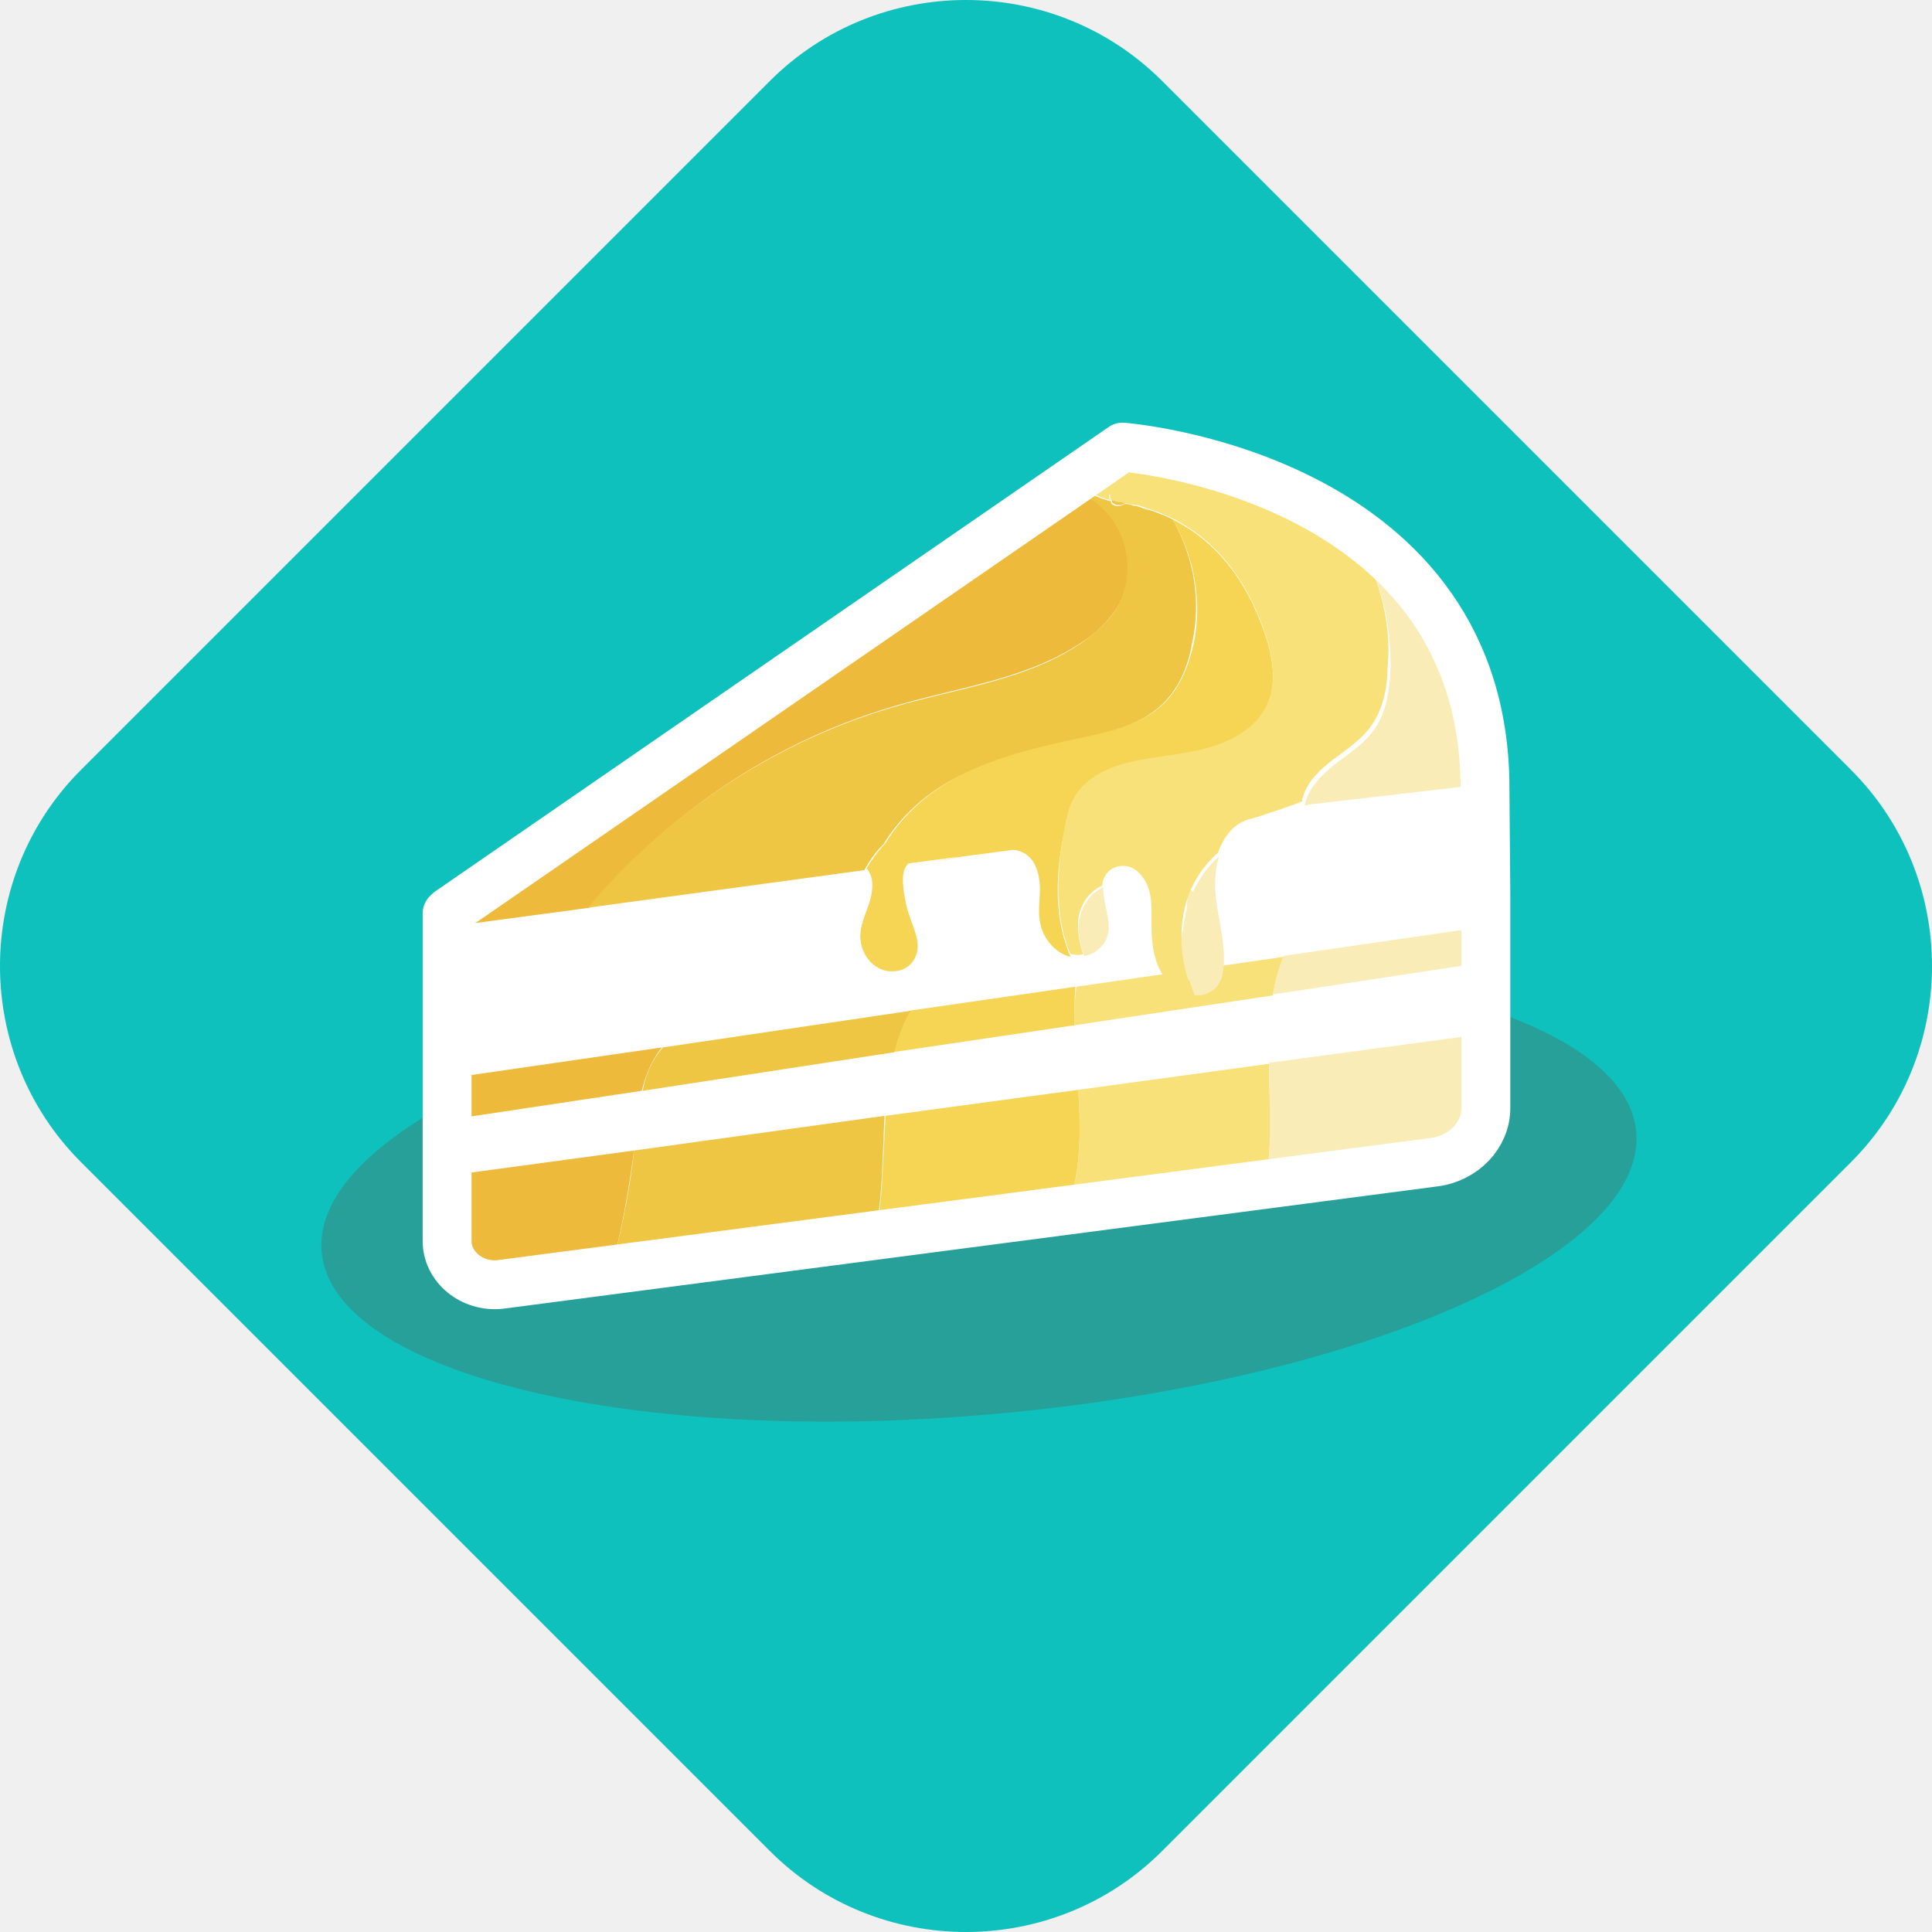
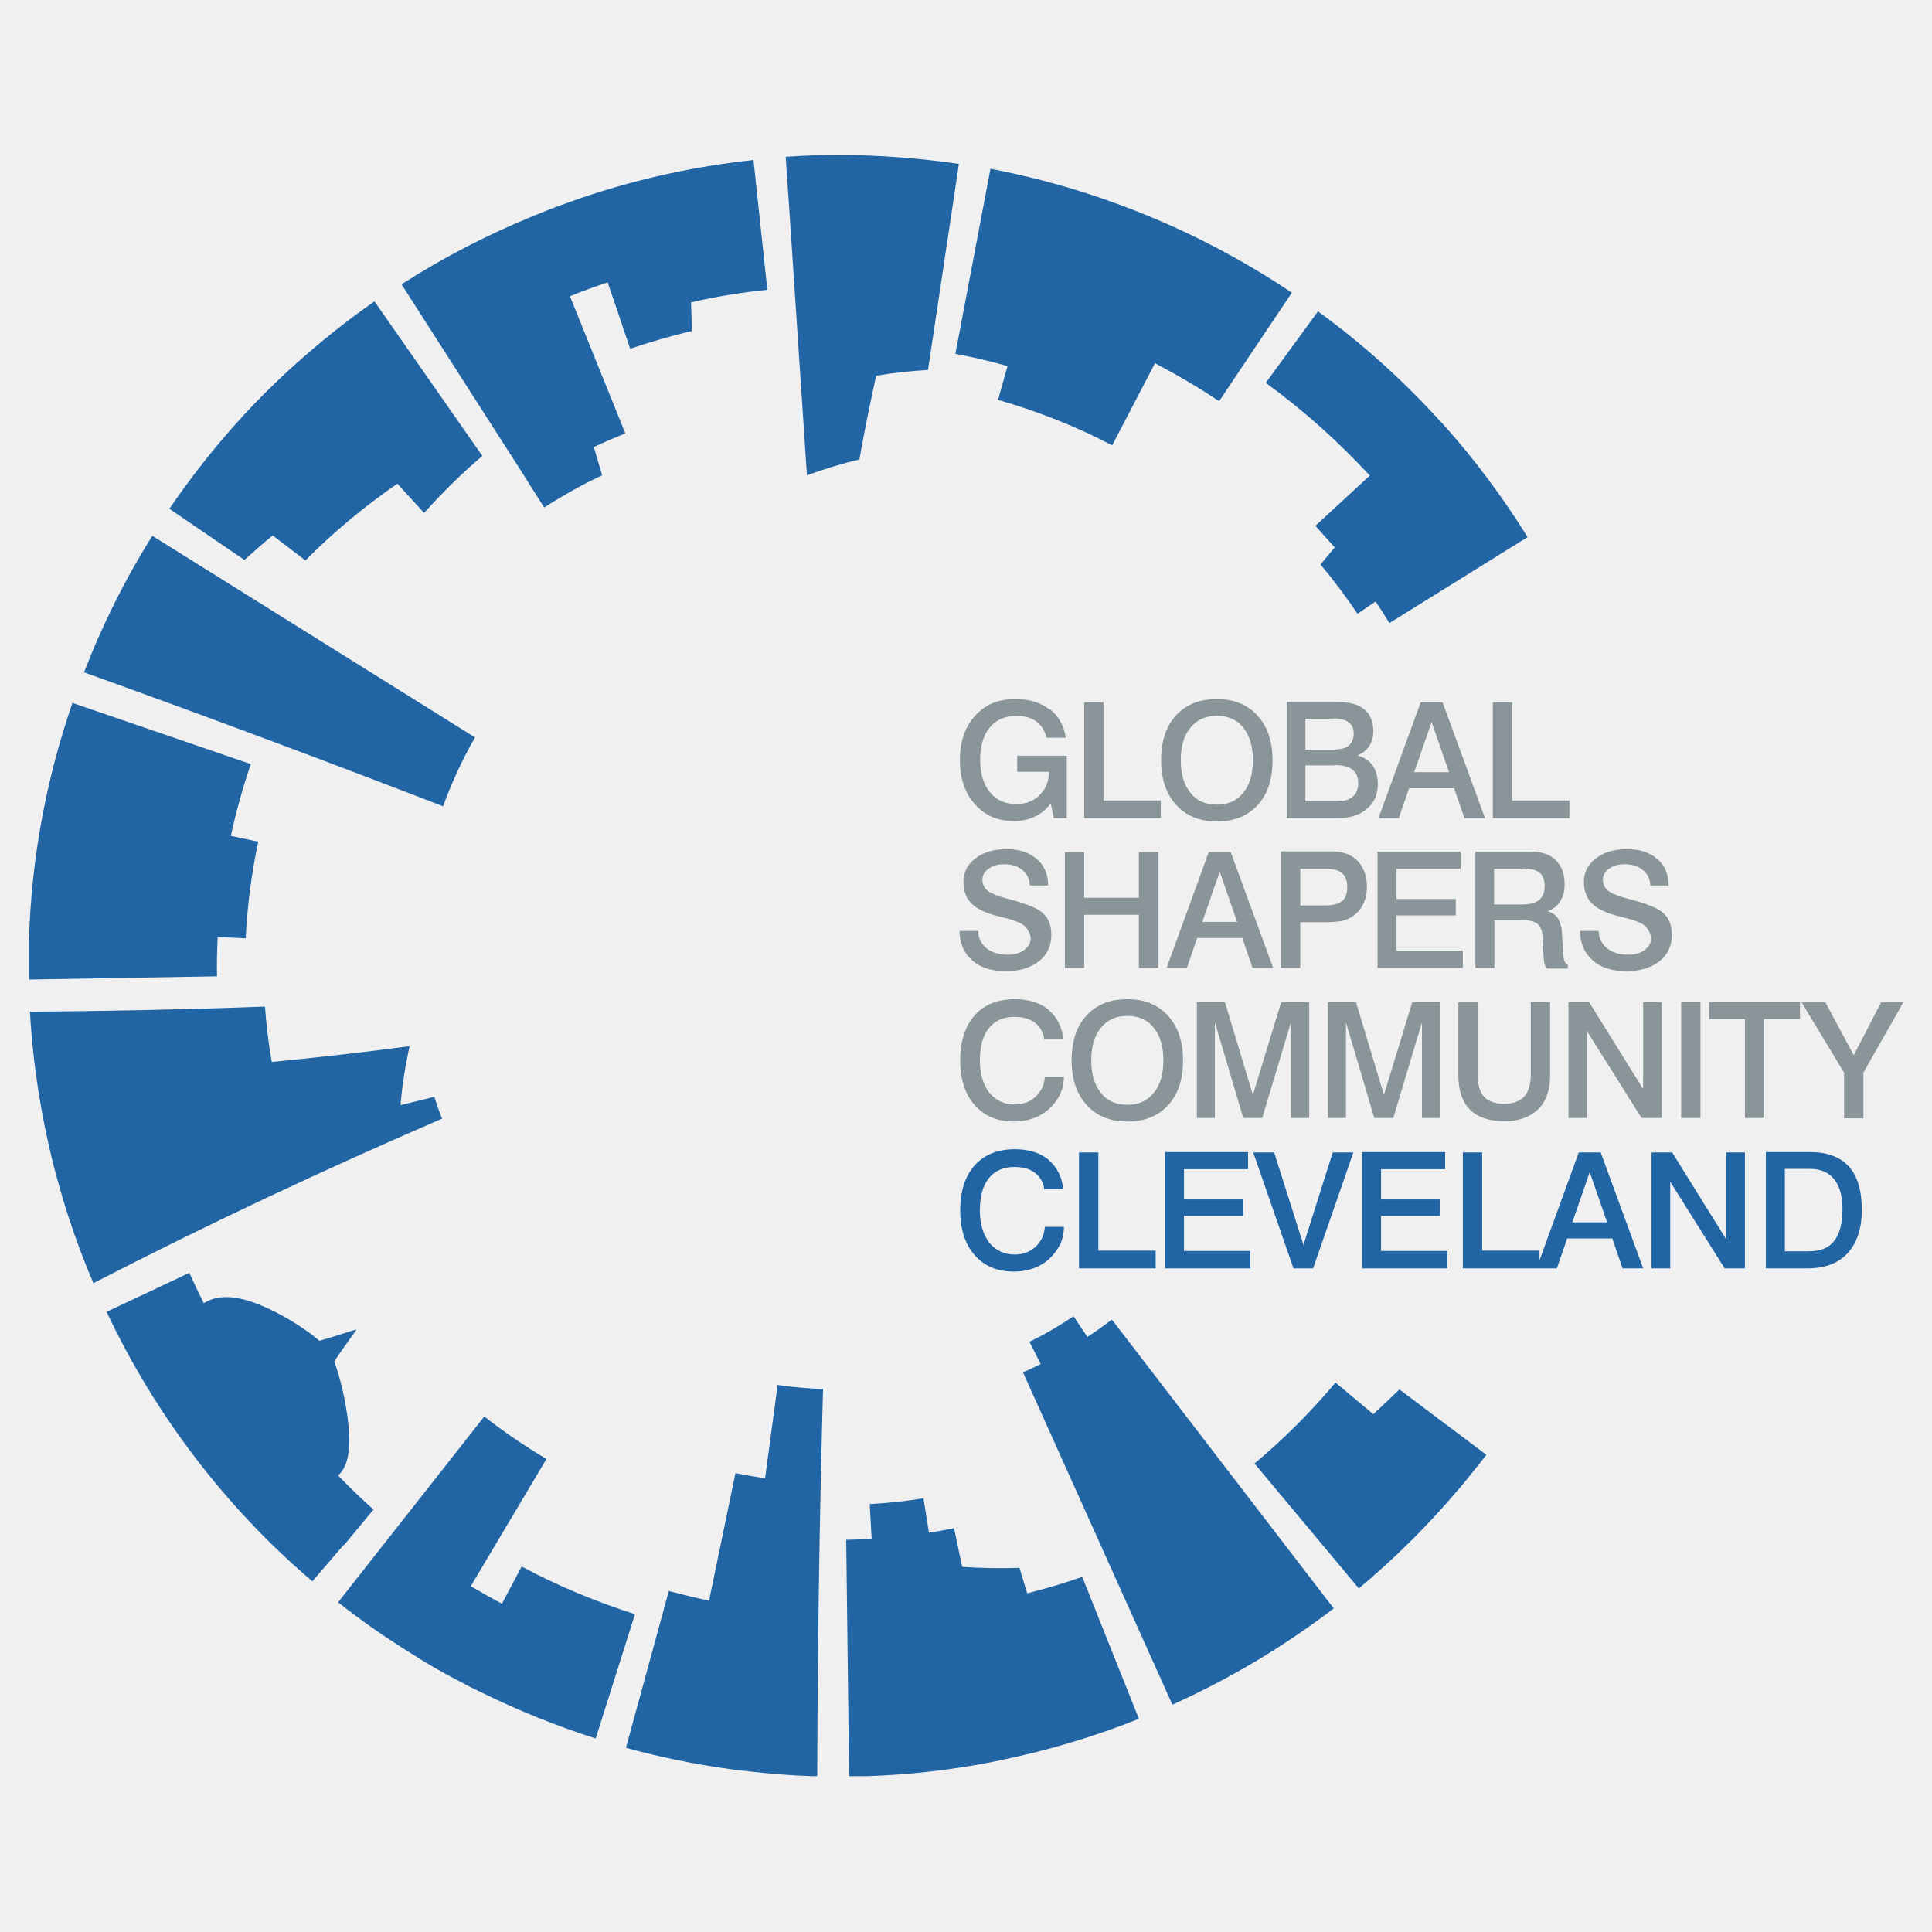
- <svg xmlns="http://www.w3.org/2000/svg" version="1.1" id="Layer_1" x="0px" y="0px" viewBox="0 0 200.5 200.5" enable-background="new 0 0 200.5 200.5" xml:space="preserve">
-   <path fill="#0EC1BC" d="M192.1,120.6l-71.5,71.5c-11.2,11.2-29.5,11.2-40.7,0L8.4,120.6c-11.2-11.2-11.2-29.5,0-40.7L79.9,8.4  c11.2-11.2,29.5-11.2,40.7,0l71.5,71.5C203.3,91.1,203.3,109.4,192.1,120.6z" />
-   <ellipse transform="matrix(0.9958 -9.115107e-02 9.115107e-02 0.9958 -10.8562 9.7731)" fill="#27A09A" cx="101.6" cy="123.7" rx="68.5" ry="23.1" />
-   <g>
-     <path fill="#FFFFFF" d="M153.4,80.8c-0.8-30.3-37.1-32.9-37.1-32.9L47.3,94l0,0l-0.2,0.2l0,1.8l0-1.8v11.2v7.4v3.9v5.3v4.8   c0,2.6,2.6,4.6,5.4,4.3l95.7-12.2c3-0.4,5.2-2.7,5.2-5.4v-4.7V102v-3.4v-6.4L153.4,80.8L153.4,80.8z" />
-     <g>
-       <path fill="#F9E17A" d="M131.7,110.4l-19.8,2.7c0.2,3.3,0.3,6.6-0.4,9.8c-0.1,0.3-0.1,0.5-0.2,0.8l20.3-2.9    c0.2-1.5,0.2-3.1,0.2-4.6C131.8,114.2,131.7,112.3,131.7,110.4z" />
-       <path fill="#F6D555" d="M111.9,113.1l-20,2.7c-0.2,3.6-0.3,7.2-0.7,10.7l20.1-2.8c0.1-0.3,0.1-0.5,0.2-0.8    C112.2,119.6,112.1,116.4,111.9,113.1z" />
-       <path fill="#EDBA3B" d="M47.3,121.9v5.3c0,2.9,2.5,5.1,5.4,4.7l11.1-1.6c0.9-3.6,1.5-7.2,2-10.9L47.3,121.9z" />
-       <path fill="#EFC643" d="M65.8,119.4c-0.4,3.7-1.1,7.3-2,10.9l27.3-3.8c0.5-3.5,0.5-7.1,0.7-10.7L65.8,119.4z" />
-       <path fill="#F9ECB7" d="M131.8,116.1c0,1.5,0,3.1-0.2,4.6l16.4-2.3c3-0.4,5.2-2.9,5.2-5.9v-5.1l-21.5,2.9    C131.7,112.3,131.8,114.2,131.8,116.1z" />
-       <path fill="#F9E17A" d="M111.5,106.4l20.6-3.1c0.2-1.4,0.6-2.7,1.1-4l-21.5,3.1C111.5,103.7,111.5,105,111.5,106.4z" />
-       <path fill="#F9ECB7" d="M132.1,103.2l21.1-3.2v-3.7l-20,2.9C132.7,100.5,132.3,101.9,132.1,103.2z" />
-       <path fill="#EDBA3B" d="M68.6,108.8c0,0,0.1-0.1,0.1-0.1l-21.4,3.1v4.3l19.3-2.9C67,111.6,67.6,110.1,68.6,108.8z" />
-       <path fill="#F6D555" d="M111.5,106.4c0-1.3,0-2.7,0.1-4l-17.3,2.5c-0.8,1.3-1.3,2.8-1.7,4.3L111.5,106.4z" />
-       <path fill="#EFC643" d="M66.7,113.2l26.1-4c0.4-1.5,0.9-3,1.7-4.3l-25.7,3.8c0,0-0.1,0.1-0.1,0.1C67.6,110.1,67,111.6,66.7,113.2z    " />
-       <g>
-         <path fill="none" d="M135.6,83.5l0.1,0C135.7,83.5,135.7,83.5,135.6,83.5z" />
-         <path fill="#F6D555" d="M135.7,83.5l-0.1,0C135.5,83.7,135.7,83.5,135.7,83.5z" />
-         <path fill="#F9ECB7" d="M123.4,92.1c1.2,1.3,1.8,3,2.2,4.7c0.3,1.2,0.5,2.6-0.1,3.7c-0.6,1.1-2.2,1.7-3.1,0.8     c-1-1-0.4-2.6,0.1-3.9c0.7-1.9,0.9-4.1,0.5-6.1" />
-         <path fill="#F9ECB7" d="M112,95.6c-0.2,1.2,0.1,2.4,0.5,3.6c0.6-0.1,1.1-0.3,1.5-0.7c2.1-1.7,0.4-4.4,0.5-6.4     C113.1,92.7,112.2,94.1,112,95.6z" />
-         <path fill="#F9ECB7" d="M123.4,93.6c-1.1,3.1-0.7,6.6,0.6,9.7c0.3,0,0.7,0,1-0.1c1.6-0.5,1.9-1.8,2-3c0.2-2.7-0.8-5.4-0.9-8.2     c0-1,0.1-2.1,0.4-3.1C125.1,90.1,124,91.8,123.4,93.6z" />
-         <path fill="#F9ECB7" d="M139.9,54.5c3,4.4,4.6,9.7,4.4,15.1c-0.1,2.3-0.5,4.6-1.9,6.4c-1.1,1.4-2.7,2.4-4.1,3.5     c-1.3,1.1-2.6,2.4-2.9,4.1c0.1,0,0.2-0.1,0.3-0.1c0.1,0,0.1,0,0.1,0l15.5-1.8c1-0.1,1.8-1,1.7-2     C152.2,67.5,146.6,59.6,139.9,54.5z" />
-         <path fill="#F6D555" d="M131.2,65.6c-1.9-5.5-5-9.4-9.5-11.7c2.2,3.8,3.1,8.4,2.2,12.8c-0.5,2.3-1.4,4.6-3.1,6.3     c-2.4,2.3-5.8,2.9-9,3.6c-4.7,1-9.5,2.1-13.6,4.7c-2.5,1.5-4.8,3.7-6.3,6.2c0,0,0,0,0,0c-0.1,0.1-0.1,0.1-0.2,0.2     c-0.7,0.8-1.3,1.6-1.8,2.5l0.1,0c0.7,0.9,0.6,2.1,0.3,3.2c-0.3,1.1-0.9,2.2-1,3.4c-0.2,1.9,1.2,4.1,3.4,4c0.9,0,1.8-0.5,2.2-1.3     c0.8-1.4,0-2.9-0.5-4.4c-0.4-1.1-0.6-2.3-0.7-3.5c0-0.7,0-1.5,0.6-2c0,0,0,0,0,0l5.3-0.7c-1,0.2-2,0.4-2.9,0.6l3.1-0.6l5.3-0.7     c0.4,0,0.7,0.1,1.1,0.3c1.2,0.6,1.6,2,1.7,3.2c0.1,1.3-0.2,2.6,0,3.8c0.2,1.7,1.5,3.4,3.2,3.8c-0.3-0.7-0.5-1.3-0.7-2     c-1-3.6-0.7-7.5,0.1-11.2c0.2-1.1,0.5-2.2,1-3.1c0.4-0.7,0.9-1.2,1.6-1.7c0.5-0.4,1-0.7,1.5-1c2.8-1.4,6-1.5,9.1-2     c3.1-0.6,6.3-1.9,7.7-4.7C132.6,71,132.1,68.1,131.2,65.6z" />
-         <path fill="none" d="M116.8,52.2C116.8,52.2,116.8,52.2,116.8,52.2c-0.2,0-0.3-0.1-0.5-0.1C116.5,52.2,116.6,52.2,116.8,52.2z" />
-         <path fill="none" d="M117.8,52.5c-0.3-0.1-0.6-0.2-1-0.2c0,0,0,0,0,0C117.1,52.3,117.4,52.4,117.8,52.5z" />
-         <path fill="none" d="M117.9,52.5c0.4,0.1,0.8,0.2,1.2,0.4C118.7,52.7,118.3,52.6,117.9,52.5z" />
-         <path fill="none" d="M119.2,52.9c0.9,0.3,1.7,0.6,2.5,1C120.9,53.5,120.1,53.2,119.2,52.9z" />
-         <path fill="#F9E17A" d="M115.2,51.3c0,0.2,0,0.4,0.1,0.6c0,0,0.1,0,0.1,0c0-0.2,0-0.3,0-0.5C115.3,51.4,115.3,51.3,115.2,51.3z" />
-         <path fill="#F9E17A" d="M139.9,54.5c-10.6-8.2-23.9-9.2-23.9-9.2l-1.2,0.9l-2.5,1.8l-2.5,1.8c1,0.2,1.9,0.4,2.9,0.7     c0.5,0.7,1.4,1.1,2.5,1.4c-0.1-0.2-0.1-0.4-0.1-0.6c0.1,0,0.1,0.1,0.2,0.1c0,0.2,0,0.3,0,0.5c0.3,0.1,0.6,0.1,0.9,0.2     c0.2,0,0.3,0.1,0.5,0.1c0.3,0.1,0.6,0.1,1,0.2c0.1,0,0.1,0,0.2,0c0.4,0.1,0.8,0.2,1.2,0.4c0,0,0,0,0.1,0c0.9,0.3,1.7,0.6,2.5,1     c0,0,0,0,0,0v0c4.5,2.3,7.6,6.2,9.5,11.7c0.9,2.5,1.4,5.4,0.2,7.8c-1.4,2.8-4.6,4.1-7.7,4.7c-3.1,0.6-6.3,0.7-9.1,2     c-1.2,0.6-2.4,1.5-3.1,2.7c-0.6,1-0.8,2.1-1,3.1c-0.7,3.7-1,7.6-0.1,11.2c0.2,0.7,0.4,1.4,0.7,2c0.2,0,0.4,0.1,0.7,0.1     c0.2,0,0.4,0,0.6-0.1c-0.4-1.2-0.6-2.4-0.5-3.6c0.2-1.5,1.1-2.9,2.5-3.5c0-0.6,0.3-1.2,0.8-1.6c0.8-0.6,2-0.6,2.8,0.1     c1.7,1.5,1.5,3.6,1.5,5.5c0,2.3,0.3,4.8,2.1,6.3c0.6,0.5,1.4,0.8,2.2,0.8c-1.3-3-1.6-6.5-0.6-9.7c0.6-1.8,1.7-3.5,3.2-4.8     c0.6-1.7,1.7-3.1,3.3-3.5c0.6-0.1,4.3-1.4,5.4-1.8c0.3-1.7,1.5-3,2.9-4.1c1.4-1.1,3-2.1,4.1-3.5c1.4-1.8,1.9-4.2,1.9-6.4     C144.5,64.3,142.9,58.9,139.9,54.5z" />
-         <path fill="#EFC643" d="M115.4,51.9c0,0.1,0,0.1,0,0.2c0.3,0.4,1,0.4,1.4,0.1c-0.2,0-0.3-0.1-0.5-0.1     C116,52.1,115.7,52,115.4,51.9z" />
-         <path fill="#EFC643" d="M117.8,52.5c0.1,0,0.1,0,0.2,0C117.9,52.5,117.8,52.5,117.8,52.5z" />
-         <polygon fill="#EFC643" points="121.7,53.9 121.7,53.9 121.7,53.9    " />
-         <path fill="#EFC643" d="M119.1,52.9C119.2,52.9,119.2,52.9,119.1,52.9C119.2,52.9,119.2,52.9,119.1,52.9z" />
-         <path fill="#EDBA3B" d="M93.8,73c6.4-1.8,13.2-2.7,18.7-6.5c1.5-1,2.8-2.3,3.7-3.9c1.3-2.5,1.2-5.8-0.3-8.2     c-1.4-2.3-3.9-3.9-6.6-4.2L48.9,94.8c-0.4,0.3-0.2,1,0.4,1l11.9-1.6C69.6,84,81.1,76.5,93.8,73z" />
-         <path fill="#EFC643" d="M121.7,53.9C121.7,53.9,121.7,53.9,121.7,53.9c-0.8-0.4-1.6-0.7-2.5-1c0,0,0,0-0.1,0     c-0.4-0.1-0.8-0.3-1.2-0.4c-0.1,0-0.1,0-0.2,0c-0.3-0.1-0.6-0.2-1-0.2c-0.4,0.3-1.1,0.3-1.4-0.1c0-0.1,0-0.1,0-0.2     c0,0-0.1,0-0.1,0c0,0,0,0.1,0,0.1c0,0,0-0.1,0-0.1c-1.1-0.3-2-0.6-2.5-1.4c-1-0.3-1.9-0.5-2.9-0.7l-0.6,0.4     c2.7,0.3,5.2,1.9,6.6,4.2c1.5,2.5,1.6,5.7,0.3,8.2c-0.8,1.6-2.2,2.8-3.7,3.9c-5.4,3.8-12.3,4.7-18.7,6.5     c-12.7,3.5-24.2,11-32.7,21.1l28.7-3.9c0.5-0.9,1.1-1.8,1.8-2.5c0.1-0.1,0.1-0.1,0.2-0.2c1.5-2.5,3.8-4.7,6.3-6.2     c4.1-2.5,8.9-3.7,13.6-4.7c3.2-0.7,6.6-1.3,9-3.6c1.7-1.6,2.7-3.9,3.1-6.3C124.7,62.4,123.9,57.8,121.7,53.9z" />
-       </g>
-     </g>
-     <path fill="none" stroke="#FFFFFF" stroke-width="5.074" stroke-linecap="round" stroke-linejoin="round" stroke-miterlimit="10" d="   M154.1,80.8c-0.8-31.6-37.6-34.4-37.6-34.4L46.6,94.6l0,0l-0.2,0.2l0,0l0,0v11.7v7.7v4.1v5.5v5c0,2.7,2.6,4.8,5.5,4.5l97-12.7   c3-0.4,5.3-2.8,5.3-5.6v-4.9v-7v-3.5v-6.7L154.1,80.8L154.1,80.8z" />
+ <svg xmlns="http://www.w3.org/2000/svg" xml:space="preserve" width="6000px" height="6000px" version="1.1" style="shape-rendering:geometricPrecision; text-rendering:geometricPrecision; image-rendering:optimizeQuality; fill-rule:evenodd; clip-rule:evenodd" viewBox="0 0 6000 6000">
+   <defs>
+     <style type="text/css">
+    
+     .fil1 {fill:#2165A5;fill-rule:nonzero}
+     .fil0 {fill:#8A959A;fill-rule:nonzero}
+    
+   </style>
+   </defs>
+   <g id="Layer_x0020_1">
+     <path class="fil0" d="M3259 2203c-27,-21 -62,-32 -106,-32 -52,0 -94,17 -125,52 -16,18 -28,38 -35,60 -8,23 -12,49 -12,78 0,57 16,103 47,137 31,35 71,52 121,52 24,0 46,-5 65,-14 19,-9 36,-23 49,-41l10 46 40 0 0 -194 -154 0 0 50 99 0c0,15 -3,29 -8,41 -5,12 -13,23 -22,32 -18,18 -42,27 -72,27 -35,0 -62,-12 -82,-37 -20,-25 -30,-58 -30,-100 0,-44 10,-77 30,-101 20,-24 48,-36 84,-36 24,0 44,6 61,18 16,12 26,29 31,50l60 0c-6,-38 -22,-67 -49,-88zm108 338l238 0 0 -55 -178 0 0 -305 -60 0 0 360zm494 -281c20,24 30,58 30,101 0,43 -10,77 -30,101 -20,25 -47,37 -82,37 -35,0 -63,-12 -82,-37 -20,-24 -30,-58 -30,-101 0,-44 10,-77 30,-101 20,-25 47,-37 82,-37 35,0 63,12 82,37zm-209 -38c-31,34 -46,80 -46,139 0,59 16,105 47,139 31,34 73,51 126,51 54,0 96,-17 127,-51 31,-34 46,-80 46,-139 0,-59 -16,-105 -47,-139 -31,-34 -73,-51 -126,-51 -54,0 -96,17 -127,51zm493 154c25,0 44,5 55,14 12,9 18,23 18,42 0,19 -6,34 -18,43 -12,10 -29,14 -52,14l-94 0 0 -112 91 0zm-4 -145c21,0 37,4 47,12 11,8 16,19 16,34 0,18 -5,30 -16,39 -10,8 -27,12 -49,12l-85 0 0 -96 87 0zm-146 310l158 0c39,0 70,-10 92,-29 23,-19 34,-45 34,-78 0,-23 -6,-42 -16,-57 -11,-15 -27,-25 -47,-31 16,-7 28,-16 36,-29 9,-13 13,-29 13,-46 0,-31 -10,-53 -28,-68 -19,-16 -47,-23 -85,-23l-156 0 0 360zm504 -143l-107 0 54 -156 54 156zm-218 143l63 0 32 -93 140 0 32 93 64 0 -132 -360 -68 0 -131 360zm355 0l238 0 0 -55 -178 0 0 -305 -60 0 0 360z" />
+     <path class="fil0" d="M3220 2668c-24,-21 -55,-31 -94,-31 -40,0 -73,10 -97,29 -25,19 -37,43 -37,73 0,29 9,51 25,67 17,17 45,30 85,40l16 4c33,8 54,17 63,25 6,6 11,12 14,19 2,4 4,7 4,10 1,3 2,6 2,9 0,15 -7,27 -20,37 -14,10 -30,15 -51,15 -27,0 -49,-7 -65,-19 -9,-7 -15,-15 -20,-24 -5,-9 -7,-19 -7,-31l-58 0c0,20 4,38 11,54 7,15 17,28 30,39 25,22 60,32 104,32 43,0 76,-11 102,-31 26,-21 38,-48 38,-82 0,-28 -8,-50 -25,-66 -16,-16 -51,-30 -104,-44 -35,-9 -58,-18 -69,-27 -11,-9 -16,-20 -16,-34 0,-14 6,-25 19,-34 12,-9 28,-14 48,-14 24,0 43,6 57,18 8,6 13,13 17,21 4,8 6,17 6,27l57 0c0,-35 -12,-63 -36,-83zm87 338l60 0 0 -165 170 0 0 165 60 0 0 -360 -60 0 0 142 -170 0 0 -142 -60 0 0 360zm534 -143l-107 0 54 -156 54 156zm-218 143l63 0 32 -93 140 0 32 93 64 0 -132 -360 -68 0 -131 360zm496 -308c22,0 39,5 49,14 11,9 16,24 16,43 0,20 -5,35 -16,43 -11,9 -28,14 -52,14l-78 0 0 -114 81 0zm-141 308l60 0 0 -142 82 0c22,0 39,-2 51,-5 12,-3 23,-8 32,-15 14,-10 24,-22 31,-37 7,-15 11,-32 11,-52 0,-23 -4,-43 -13,-59 -9,-17 -21,-30 -38,-39 -8,-5 -18,-8 -29,-10 -6,-1 -13,-2 -21,-3 -8,0 -18,0 -29,0l-137 0 0 360zm300 0l265 0 0 -54 -206 0 0 -109 184 0 0 -51 -184 0 0 -94 199 0 0 -53 -258 0 0 360zm450 -309c25,0 43,5 53,13 11,9 16,23 16,42 0,20 -6,34 -17,43 -11,9 -29,14 -54,14l-86 0 0 -111 87 0zm-146 309l59 0 0 -148 80 0 12 0c20,0 34,4 43,12 4,4 8,10 11,18 3,8 4,17 4,28l2 43c0,7 1,13 1,18 1,5 1,9 2,14 2,7 4,12 6,17l67 0 0 -11c-5,-3 -9,-8 -11,-14 -2,-7 -4,-16 -4,-28l-3 -52c0,-11 -1,-21 -4,-29 -2,-9 -5,-15 -8,-21 -7,-11 -17,-18 -32,-23 17,-7 30,-17 39,-32 9,-15 13,-32 13,-52 0,-32 -9,-56 -27,-74 -18,-18 -43,-27 -75,-27l-4 0c-2,0 -5,0 -8,0 -4,0 -6,0 -8,0l-155 0 0 360zm565 -338c-24,-21 -55,-31 -94,-31 -40,0 -73,10 -97,29 -25,19 -37,43 -37,73 0,29 9,51 25,67 17,17 45,30 85,40l16 4c33,8 54,17 63,25 6,6 11,12 14,19 2,4 4,7 4,10 1,3 2,6 2,9 0,15 -7,27 -20,37 -14,10 -30,15 -51,15 -27,0 -49,-7 -65,-19 -9,-7 -15,-15 -20,-24 -5,-9 -7,-19 -7,-31l-58 0c0,20 4,38 11,54 7,15 17,28 30,39 25,22 60,32 104,32 43,0 76,-11 102,-31 26,-21 38,-48 38,-82 0,-28 -8,-50 -25,-66 -16,-16 -51,-30 -104,-44 -35,-9 -58,-18 -69,-27 -11,-9 -16,-20 -16,-34 0,-14 6,-25 19,-34 12,-9 28,-14 48,-14 24,0 43,6 57,18 8,6 13,13 17,21 4,8 6,17 6,27l57 0c0,-35 -12,-63 -36,-83z" />
+     <path class="fil0" d="M3257 3136c-27,-22 -62,-33 -105,-33 -54,0 -95,17 -125,50 -30,34 -45,80 -45,140 0,59 15,105 45,139 30,34 70,51 121,51 44,0 81,-13 110,-39 15,-14 26,-29 34,-45 8,-17 12,-35 12,-55l-59 0c-2,26 -12,46 -29,62 -17,16 -39,24 -65,24 -33,0 -59,-13 -79,-37 -19,-25 -29,-59 -29,-101 0,-22 3,-40 7,-57 5,-17 12,-31 21,-42 19,-24 46,-35 80,-35 26,0 47,6 63,18 16,13 26,29 29,51l59 0c-4,-38 -19,-68 -45,-90zm326 56c20,24 30,58 30,101 0,43 -10,77 -30,101 -20,25 -47,37 -82,37 -35,0 -63,-12 -82,-37 -20,-24 -30,-58 -30,-101 0,-44 10,-77 30,-101 20,-25 47,-37 82,-37 35,0 63,12 82,37zm-209 -38c-31,34 -46,80 -46,139 0,59 16,105 47,139 31,34 73,51 126,51 54,0 96,-17 127,-51 31,-34 46,-80 46,-139 0,-59 -16,-105 -47,-139 -31,-34 -73,-51 -126,-51 -54,0 -96,17 -127,51zm343 318l56 0 0 -297 88 297 59 0 89 -297 0 297 57 0 0 -360 -87 0 -88 288 -87 -288 -87 0 0 360zm407 0l56 0 0 -297 88 297 59 0 89 -297 0 297 57 0 0 -360 -87 0 -88 288 -87 -288 -87 0 0 360zm405 -133c0,47 12,83 36,107 24,24 60,36 106,36 46,0 81,-13 106,-37 25,-25 37,-60 37,-106l0 -227 -60 0 0 224c0,31 -7,54 -20,69 -14,15 -35,23 -63,23 -28,0 -49,-8 -62,-22 -14,-15 -20,-38 -20,-69l0 -224 -60 0 0 227zm342 133l58 0 0 -269 169 269 63 0 0 -360 -58 0 0 270 -168 -270 -64 0 0 360zm350 0l60 0 0 -360 -60 0 0 360zm87 -307l111 0 0 307 60 0 0 -307 111 0 0 -53 -282 0 0 53zm419 168l0 140 60 0 0 -142 124 -218 -69 0 -85 164 -88 -164 -74 0 133 220z" />
+     <path class="fil1" d="M3257 3602c-27,-22 -62,-33 -105,-33 -54,0 -95,17 -125,50 -30,34 -45,80 -45,140 0,59 15,105 45,139 30,34 70,51 121,51 44,0 81,-13 110,-39 15,-14 26,-29 34,-45 8,-17 12,-35 12,-55l-59 0c-2,26 -12,46 -29,62 -17,16 -39,24 -65,24 -33,0 -59,-13 -79,-37 -19,-25 -29,-59 -29,-101 0,-22 3,-40 7,-57 5,-17 12,-31 21,-42 19,-24 46,-35 80,-35 26,0 47,6 63,18 16,13 26,29 29,51l59 0c-4,-38 -19,-68 -45,-90zm94 337l238 0 0 -55 -178 0 0 -305 -60 0 0 360zm267 0l265 0 0 -54 -206 0 0 -109 184 0 0 -51 -184 0 0 -94 199 0 0 -53 -258 0 0 360zm400 0l60 0 125 -360 -64 0 -91 287 -91 -287 -65 0 125 360zm212 0l265 0 0 -54 -206 0 0 -109 184 0 0 -51 -184 0 0 -94 199 0 0 -53 -258 0 0 360zm313 0l238 0 0 -55 -178 0 0 -305 -60 0 0 360zm447 -143l-107 0 54 -156 54 156zm-218 143l63 0 32 -93 140 0 32 93 64 0 -132 -360 -68 0 -131 360zm357 0l58 0 0 -269 169 269 63 0 0 -360 -58 0 0 270 -168 -270 -64 0 0 360zm492 -309c33,0 58,11 75,32 17,21 26,52 26,93 0,45 -9,78 -26,99 -17,22 -43,32 -79,32l-74 0 0 -256 78 0zm-137 309l129 0c55,0 96,-16 125,-47 29,-32 44,-76 44,-135 0,-59 -13,-104 -40,-134 -27,-30 -67,-45 -119,-45l-139 0 0 360z" />
+     <path class="fil1" d="M4148 4293c-76,91 -161,176 -252,252l324 388c111,-93 215,-196 308,-306l8 -9c27,-33 54,-66 80,-100l-270 -203c-27,26 -54,52 -81,77l-116 -97z" />
+     <path class="fil1" d="M3334 4088c-44,29 -89,56 -137,79l35 69c-18,9 -36,18 -55,26l464 1032c177,-80 346,-180 501,-299l-689 -897c-25,19 -50,37 -76,54l-43 -64z" />
+     <path class="fil1" d="M1475 2290l-1002 -626c-84,134 -155,276 -212,424 373,134 745,273 1115,416 27,-74 60,-146 100,-215z" />
+     <path class="fil1" d="M3100 1242c122,35 241,82 354,141l133 -255c68,36 135,75 199,118l226 -337c-76,-51 -155,-98 -237,-141l-49 -25c-107,-53 -217,-98 -331,-136 -36,-12 -72,-23 -108,-33 -70,-20 -140,-36 -211,-50l-109 575c55,10 109,23 162,38l-29 103z" />
+     <path class="fil1" d="M949 1740c88,-89 184,-168 285,-238l83 91c56,-62 116,-122 181,-177l-335 -480c-88,61 -171,128 -251,200l-8 7c-51,47 -100,95 -147,146 -55,60 -107,122 -156,187 -26,34 -51,69 -75,104l233 159c29,-26 58,-52 88,-76l101 77z" />
+     <path class="fil1" d="M1845 1388c32,-15 64,-29 97,-42l-172 -426c39,-16 78,-30 117,-43l30 87 12 36 28 83c63,-21 127,-40 192,-55l-3 -89c78,-18 158,-31 237,-39l-43 -403c-180,19 -358,58 -530,116l-11 4c-44,15 -88,31 -131,49l-15 6c-141,58 -277,128 -406,211l376 587 20 32 47 74c58,-37 118,-71 180,-100l-25 -85z" />
+     <path class="fil1" d="M4085 1633c20,22 40,45 60,67l-44 53c41,49 79,100 115,153l56 -38c15,22 29,44 43,67l429 -267c-77,-124 -164,-241 -261,-349l-27 -29c-110,-119 -232,-228 -363,-323l-162 222c117,85 225,182 323,288l-169 156z" />
+     <path class="fil1" d="M763 2914c5,-101 18,-201 39,-300l-85 -18c16,-76 37,-150 62,-223l-554 -190c-82,237 -128,487 -135,738l0 121 584 -10c-1,-41 0,-81 2,-122l86 4z" />
+     <path class="fil1" d="M1558 4980c-32,-17 -64,-35 -96,-54l235 -395c-67,-40 -132,-84 -193,-132l-454 577c64,51 131,98 200,142 24,15 48,30 72,45 35,21 71,41 108,60 20,11 40,21 61,31 116,57 236,106 359,145l122 -386c-122,-39 -240,-88 -352,-148l-61 115z" />
+     <path class="fil1" d="M2415 4301l-39 290c-31,-5 -62,-10 -92,-16l-82 396c-42,-9 -83,-19 -125,-30l-133 487c106,29 213,51 322,66 22,3 45,6 67,8 63,7 126,12 189,14l16 0c1,-401 7,-801 18,-1202 -47,-2 -95,-6 -142,-13z" />
+     <path class="fil1" d="M3190 4948l-24 -79c-60,2 -119,1 -178,-3l-25 -120c-26,5 -52,10 -78,14l-17 -107c-55,9 -111,15 -167,18l6 108c-26,2 -53,2 -79,3l9 734 54 0c131,-4 262,-19 390,-44l28 -6c147,-30 290,-73 428,-128l-176 -441c-57,20 -115,37 -174,52z" />
+     <path class="fil1" d="M1350 3406l-106 26c5,-63 15,-124 28,-183 -142,19 -285,35 -428,49 -10,-57 -17,-114 -21,-172 -243,9 -486,14 -730,16 9,161 34,320 73,476 14,53 29,106 46,159 23,71 49,140 78,208 355,-183 717,-353 1083,-511 -9,-22 -17,-45 -24,-67z" />
+     <path class="fil1" d="M1050 4582c36,-31 39,-98 31,-167 -8,-69 -26,-142 -43,-187 22,-33 45,-65 68,-97l-1 -2c-37,12 -75,24 -113,35 -38,-33 -101,-74 -165,-103 -64,-29 -132,-46 -183,-20 -4,2 -7,4 -11,6 -16,-31 -31,-63 -45,-94l-257 121c150,319 370,608 639,837l97 -113 1 1 92 -111c-38,-34 -75,-69 -110,-106z" />
+     <path class="fil1" d="M2720 1167c53,-9 107,-15 162,-18l96 -640c-122,-18 -246,-27 -369,-28 -56,0 -112,2 -169,6l11 160 38 573 17 256c53,-19 107,-36 163,-49 15,-87 33,-173 52,-260z" />
  </g>
</svg>
